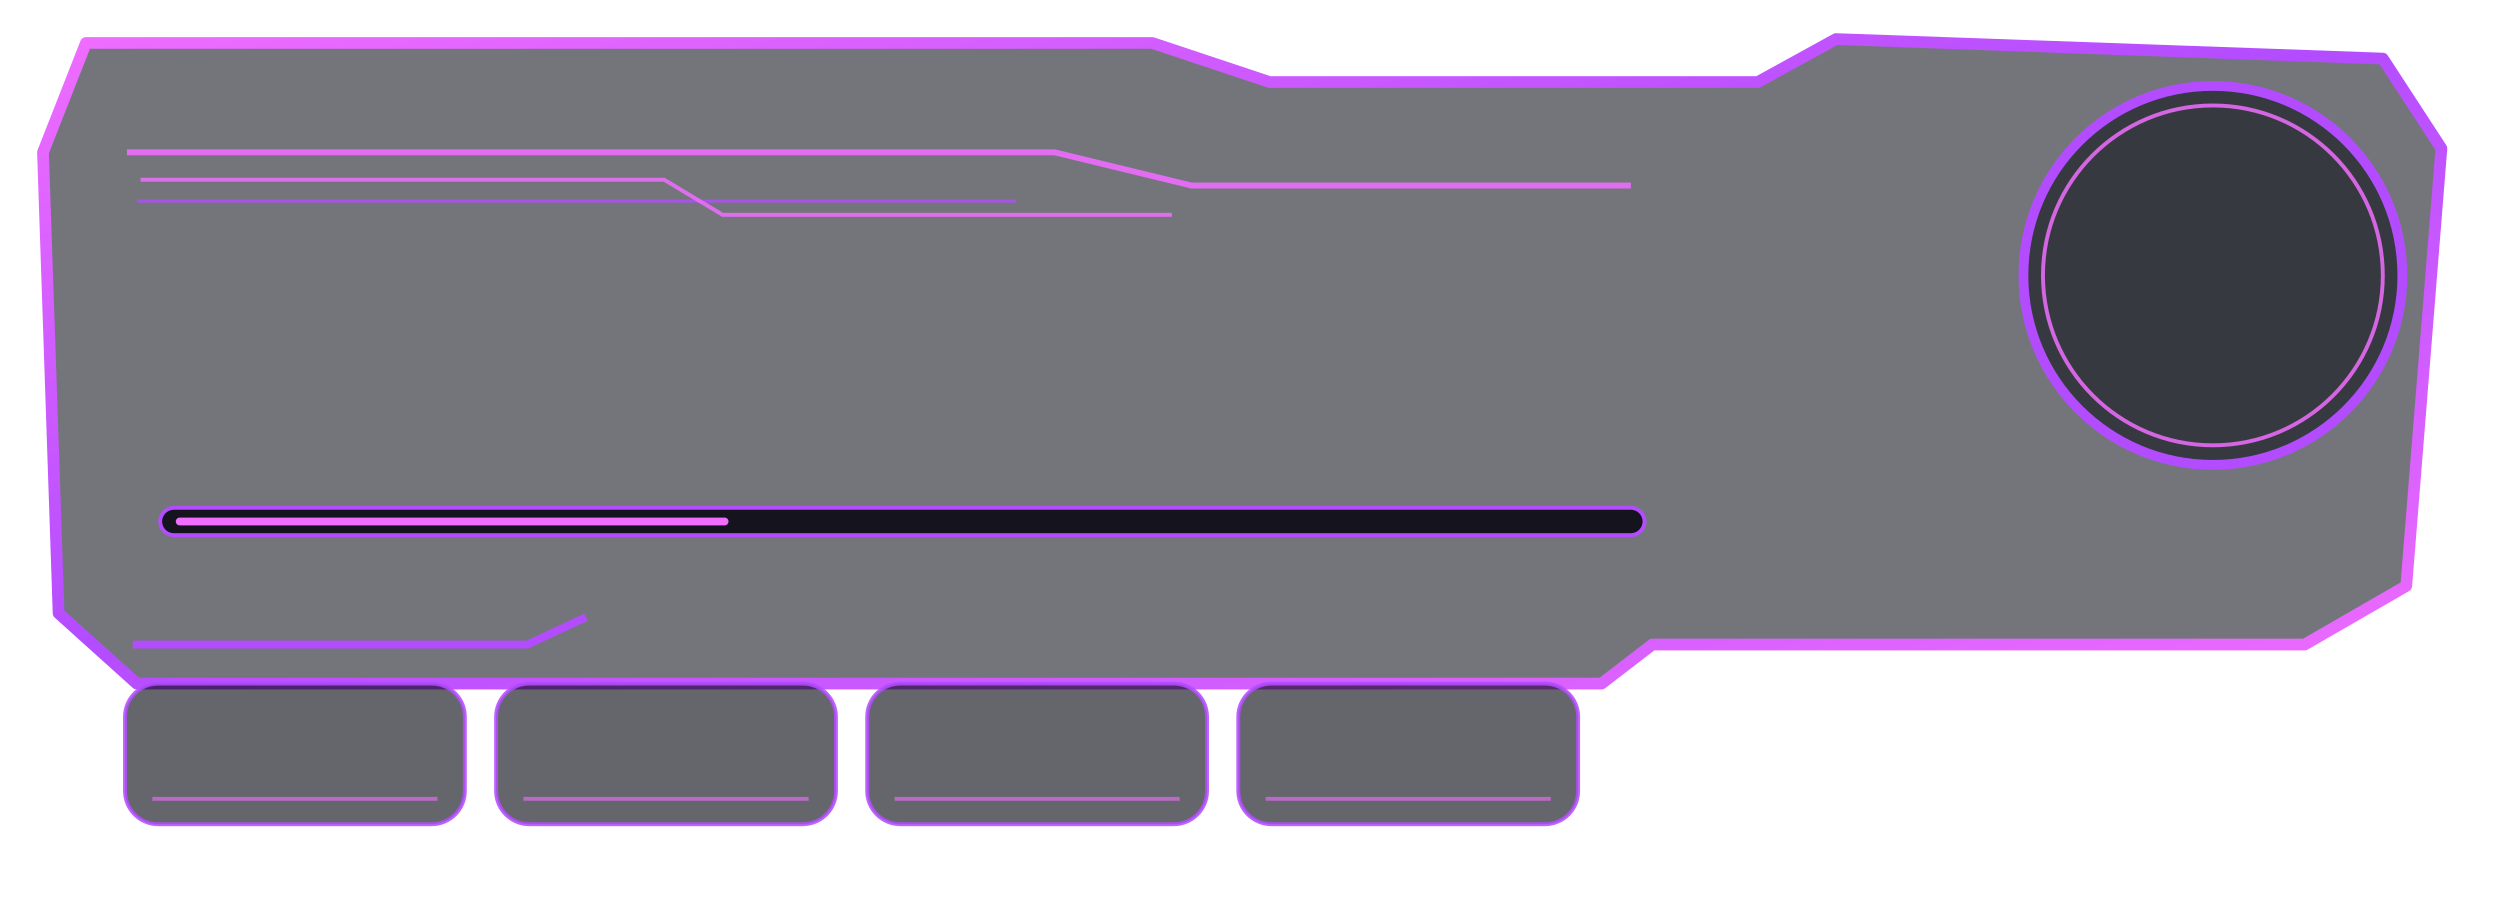
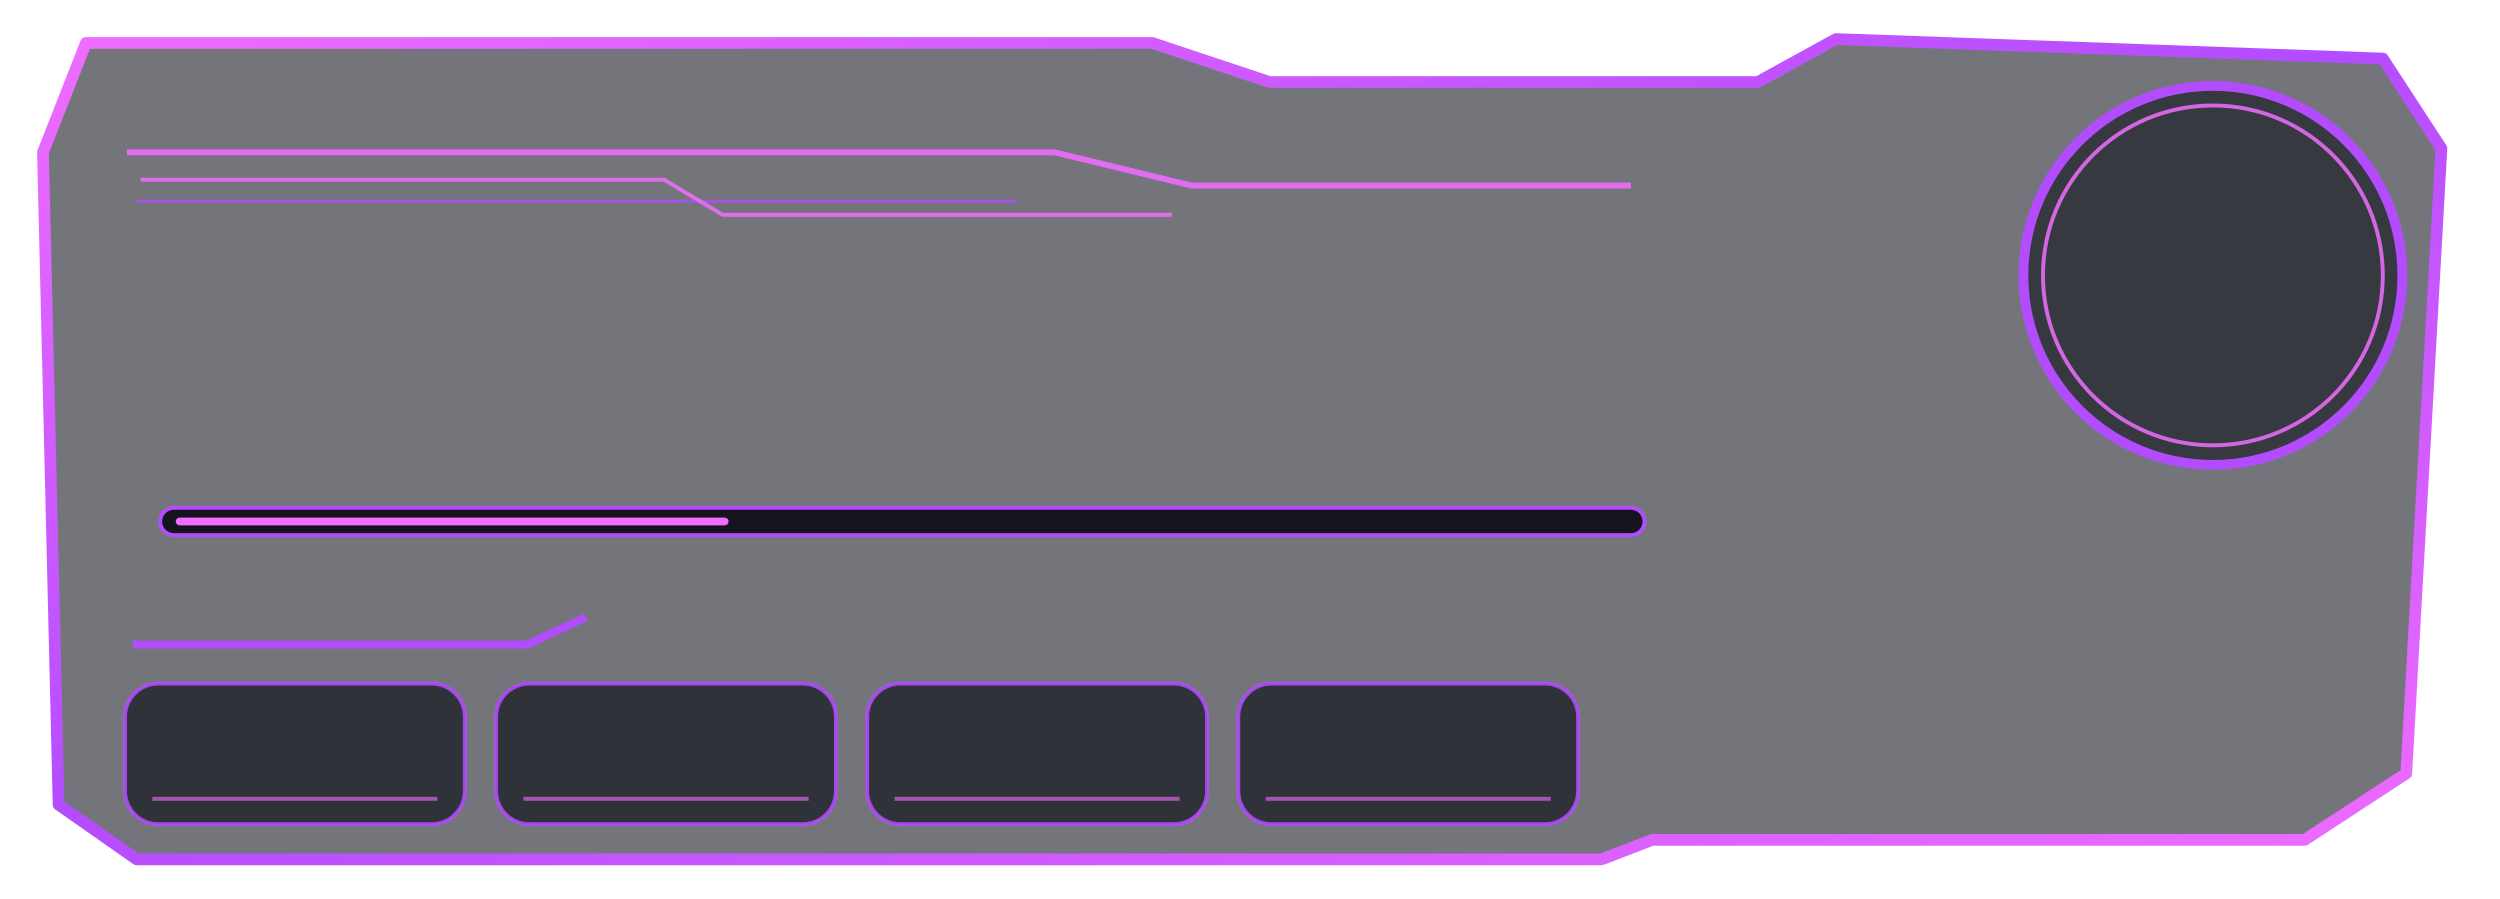
<svg xmlns="http://www.w3.org/2000/svg" width="1280" height="460" viewBox="0 0 1280 460">
  <defs>
    <linearGradient id="edge" x1="0" y1="0" x2="1" y2="1">
      <stop offset="0" stop-color="#F06DFF" />
      <stop offset=".48" stop-color="#B34CFF" />
      <stop offset="1" stop-color="#F06DFF" />
    </linearGradient>
    <linearGradient id="bar" x1="0" y1="0" x2="1" y2="0">
      <stop stop-color="#B34CFF" />
      <stop offset="1" stop-color="#F06DFF" />
    </linearGradient>
  </defs>
-   <path d="M44 22 L590 22 L650 42 L900 42 L940 20 L1220 30 L1250 76 L1232 300 L1180 330 L846 330 L820 350 L70 350 L30 314 L22 78 Z" fill="#080A14" fill-opacity=".56" stroke="url(#edge)" stroke-width="6" stroke-linejoin="round" />
+   <path d="M44 22 L590 22 L650 42 L900 42 L940 20 L1220 30 L1250 76 L1232 396 L1180 430 L846 430 L820 440 L70 440 L30 412 L22 78 Z" fill="#080A14" fill-opacity=".56" stroke="url(#edge)" stroke-width="6" stroke-linejoin="round" />
  <path d="M65 78 L540 78 L610 95 L835 95" fill="none" stroke="#F06DFF" stroke-width="3" opacity=".9" />
  <path d="M70 103 L520 103" stroke="#B34CFF" stroke-width="1.5" opacity=".8" />
  <path d="M68 330 L270 330 L300 316" fill="none" stroke="#B34CFF" stroke-width="4" />
  <path d="M72 92 H340 L370 110 H600" fill="none" stroke="#F06DFF" stroke-width="2" opacity=".86" />
  <g>
    <rect x="64" y="350" width="174" height="72" rx="17" fill="#080912" fill-opacity=".62" stroke="#B34CFF" stroke-opacity=".86" stroke-width="2" />
    <path d="M78 409 H224" stroke="#F06DFF" stroke-opacity=".6" stroke-width="2" />
    <rect x="254" y="350" width="174" height="72" rx="17" fill="#080912" fill-opacity=".62" stroke="#B34CFF" stroke-opacity=".86" stroke-width="2" />
    <path d="M268 409 H414" stroke="#F06DFF" stroke-opacity=".6" stroke-width="2" />
    <rect x="444" y="350" width="174" height="72" rx="17" fill="#080912" fill-opacity=".62" stroke="#B34CFF" stroke-opacity=".86" stroke-width="2" />
    <path d="M458 409 H604" stroke="#F06DFF" stroke-opacity=".6" stroke-width="2" />
    <rect x="634" y="350" width="174" height="72" rx="17" fill="#080912" fill-opacity=".62" stroke="#B34CFF" stroke-opacity=".86" stroke-width="2" />
    <path d="M648 409 H794" stroke="#F06DFF" stroke-opacity=".6" stroke-width="2" />
  </g>
  <circle cx="1133" cy="141" r="97" fill="#070812" fill-opacity=".55" stroke="#B34CFF" stroke-width="5" />
  <circle cx="1133" cy="141" r="87" fill="none" stroke="#F06DFF" stroke-width="2" opacity=".85" />
  <rect x="82" y="260" width="760" height="14" rx="7" fill="#15131E" stroke="#B34CFF" stroke-width="2" />
  <path d="M92 267 H371" stroke="#F06DFF" stroke-width="4" stroke-linecap="round" />
</svg>
